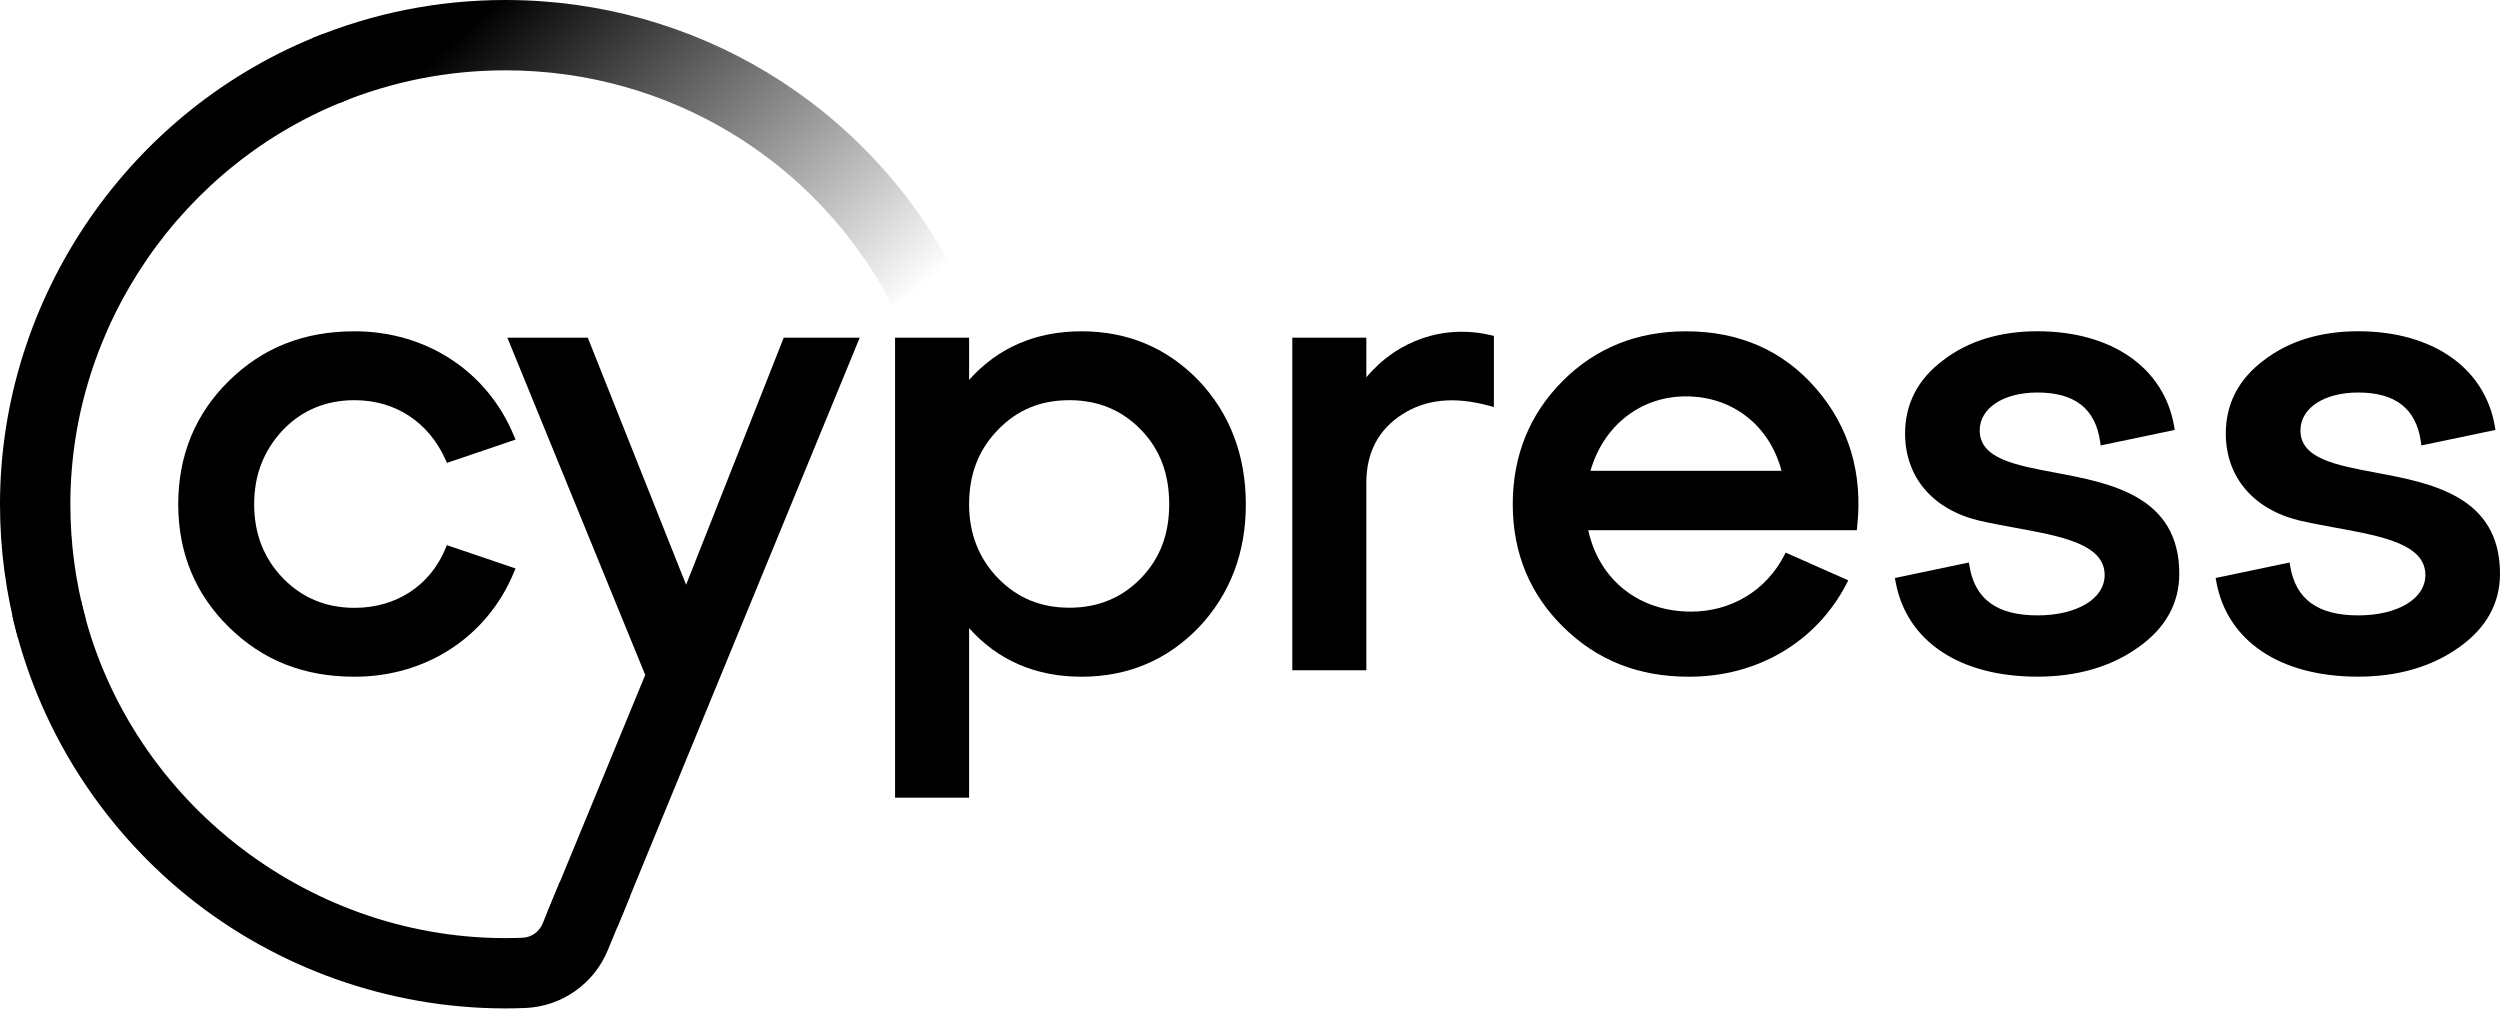
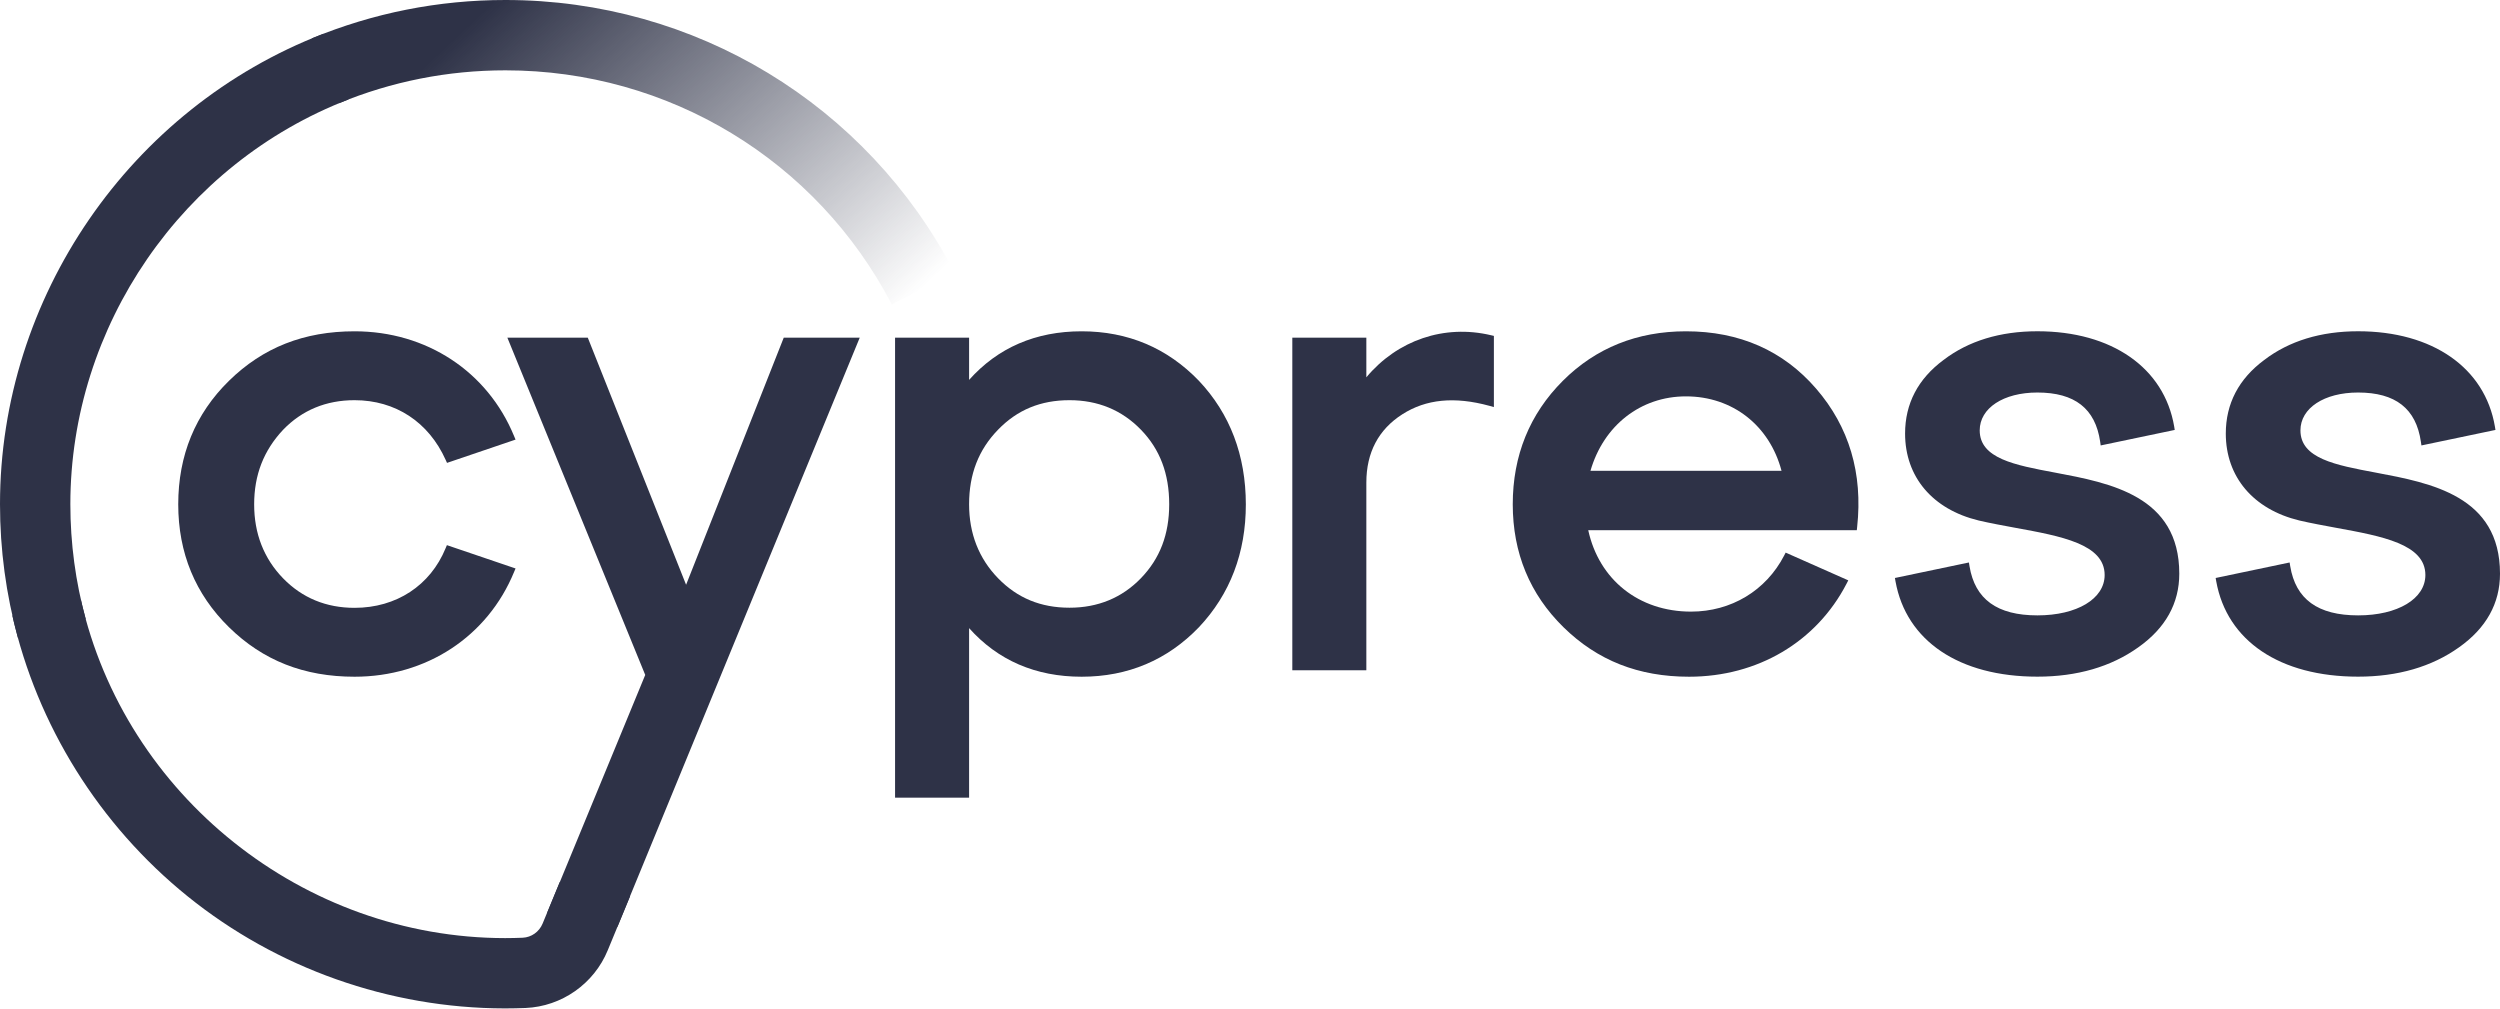
<svg xmlns="http://www.w3.org/2000/svg" viewBox="0 0 119 48" fill="none">
-   <g fill="currentColor">
+   <g fill="#2E3247">
    <path d="M0.854 30.359C0.288 28.298 6.10352e-05 26.157 6.10352e-05 24.001C6.10352e-05 14.159 6.181 5.16 15.383 1.611L16.589 4.733C8.669 7.789 3.349 15.531 3.349 24.001C3.349 25.859 3.596 27.699 4.082 29.472L0.854 30.359Z" />
    <path d="M42.451 14.493C38.87 7.619 31.822 3.348 24.061 3.348C21.312 3.348 18.639 3.878 16.123 4.918L14.84 1.827C17.765 0.617 20.867 0 24.061 0C33.077 0 41.263 4.96 45.422 12.946L42.451 14.493Z" fill="url(#paint0_linear_2239_3584)" />
    <path d="M16.877 19.049C18.819 19.049 20.401 20.085 21.214 21.892L21.278 22.033L24.54 20.925L24.47 20.758C23.207 17.682 20.298 15.77 16.877 15.77C14.472 15.77 12.517 16.541 10.902 18.124C9.296 19.697 8.484 21.676 8.484 24.006C8.484 26.317 9.296 28.285 10.902 29.858C12.517 31.441 14.472 32.212 16.877 32.212C20.298 32.212 23.207 30.3 24.47 27.226L24.54 27.059L21.273 25.949L21.211 26.096C20.483 27.871 18.863 28.933 16.877 28.933C15.524 28.933 14.382 28.46 13.476 27.529C12.561 26.586 12.098 25.402 12.098 24.009C12.098 22.606 12.55 21.444 13.476 20.458C14.379 19.522 15.524 19.049 16.877 19.049Z" />
    <path d="M57.069 18.127C55.565 16.564 53.687 15.77 51.485 15.77C49.298 15.77 47.498 16.549 46.129 18.083V16.074H42.605V37.97H46.129V29.899C47.498 31.433 49.296 32.212 51.485 32.212C53.687 32.212 55.567 31.418 57.072 29.853C58.553 28.28 59.302 26.314 59.302 24.006C59.299 21.676 58.551 19.7 57.069 18.127ZM54.307 27.524C53.404 28.457 52.259 28.927 50.909 28.927C49.538 28.927 48.426 28.468 47.508 27.524C46.592 26.581 46.129 25.397 46.129 24.004C46.129 22.57 46.579 21.408 47.508 20.453C48.424 19.507 49.535 19.049 50.909 19.049C52.262 19.049 53.404 19.522 54.307 20.453C55.215 21.388 55.654 22.549 55.654 24.004C55.654 25.438 55.212 26.589 54.307 27.524Z" />
    <path d="M65.038 17.96V16.074H61.514V31.906H65.038V22.973C65.038 21.542 65.614 20.447 66.751 19.72C67.88 18.998 69.236 18.864 70.895 19.317L71.109 19.376V15.989L70.978 15.958C68.75 15.426 66.515 16.192 65.038 17.96Z" />
    <path d="M80.251 15.77C77.928 15.77 75.958 16.562 74.394 18.124C72.809 19.707 72.007 21.686 72.007 24.006C72.007 26.317 72.819 28.285 74.424 29.858C76.04 31.441 77.995 32.212 80.4 32.212C83.659 32.212 86.46 30.557 87.896 27.784L87.978 27.625L84.997 26.304L84.925 26.445C84.06 28.115 82.401 29.113 80.493 29.113C78.013 29.113 76.115 27.599 75.6 25.237H88.384L88.4 25.086C88.678 22.531 88.019 20.316 86.448 18.5C84.883 16.688 82.797 15.77 80.251 15.77ZM75.706 22.411C76.331 20.25 78.095 18.867 80.251 18.867C82.466 18.867 84.23 20.25 84.801 22.411H75.706Z" />
    <path d="M97.815 22.495C95.893 22.136 94.234 21.822 94.234 20.486C94.234 19.425 95.363 18.684 96.979 18.684C98.761 18.684 99.739 19.45 99.968 21.026L99.993 21.203L103.517 20.465L103.492 20.306C103.018 17.508 100.523 15.768 96.981 15.768C95.204 15.768 93.699 16.228 92.511 17.135C91.296 18.037 90.682 19.214 90.682 20.637C90.682 22.698 91.988 24.245 94.183 24.775C94.751 24.908 95.353 25.016 95.934 25.124C98.118 25.523 100.181 25.9 100.181 27.37C100.181 28.503 98.864 29.292 96.981 29.292C95.065 29.292 94.008 28.527 93.748 26.949L93.72 26.774L90.198 27.512L90.226 27.673C90.738 30.513 93.262 32.209 96.979 32.209C98.867 32.209 100.485 31.739 101.781 30.814C103.078 29.899 103.734 28.719 103.734 27.308C103.734 23.608 100.454 22.991 97.815 22.495Z" />
    <path d="M113.081 22.495C111.16 22.136 109.501 21.822 109.501 20.486C109.501 19.425 110.63 18.684 112.245 18.684C114.028 18.684 115.005 19.45 115.234 21.026L115.26 21.203L118.784 20.465L118.758 20.306C118.285 17.508 115.79 15.768 112.248 15.768C110.47 15.768 108.966 16.228 107.777 17.135C106.563 18.037 105.948 19.214 105.948 20.637C105.948 22.698 107.255 24.245 109.449 24.775C110.018 24.908 110.62 25.016 111.201 25.124C113.385 25.523 115.448 25.9 115.448 27.37C115.448 28.503 114.131 29.292 112.248 29.292C110.331 29.292 109.274 28.527 109.014 26.949L108.986 26.774L105.465 27.512L105.493 27.673C106.005 30.513 108.528 32.209 112.245 32.209C114.133 32.209 115.751 31.739 117.048 30.814C118.344 29.899 119 28.719 119 27.308C119 23.608 115.72 22.991 113.081 22.495Z" />
    <path d="M37.306 16.074L32.658 27.835L27.979 16.074H24.151L30.713 32.127L26.045 43.449L29.391 44.115L40.923 16.074H37.306Z" />
    <path d="M26.643 41.989L25.828 43.963C25.666 44.354 25.296 44.618 24.879 44.636C24.604 44.647 24.326 44.654 24.045 44.654C14.448 44.649 5.957 37.883 3.853 28.56L0.586 29.297C1.767 34.527 4.73 39.273 8.931 42.665C13.18 46.096 18.533 47.99 24.009 48C24.017 48 24.058 48 24.058 48C24.38 48 24.699 47.992 25.018 47.98C26.736 47.907 28.272 46.831 28.928 45.235L29.993 42.655L26.643 41.989Z" />
  </g>
  <defs>
    <linearGradient id="paint0_linear_2239_3584" x1="21.558" y1="-1.549" x2="39.823" y2="17.972" gradientUnits="userSpaceOnUse">
-       <stop offset="0.094" stop-color="currentColor" />
-       <stop offset="0.988" stop-color="currentColor" stop-opacity="0" />
+       <stop offset="0.094" stop-color="#2E3247" />
+       <stop offset="0.988" stop-color="#2E3247" stop-opacity="0" />
    </linearGradient>
  </defs>
</svg>
